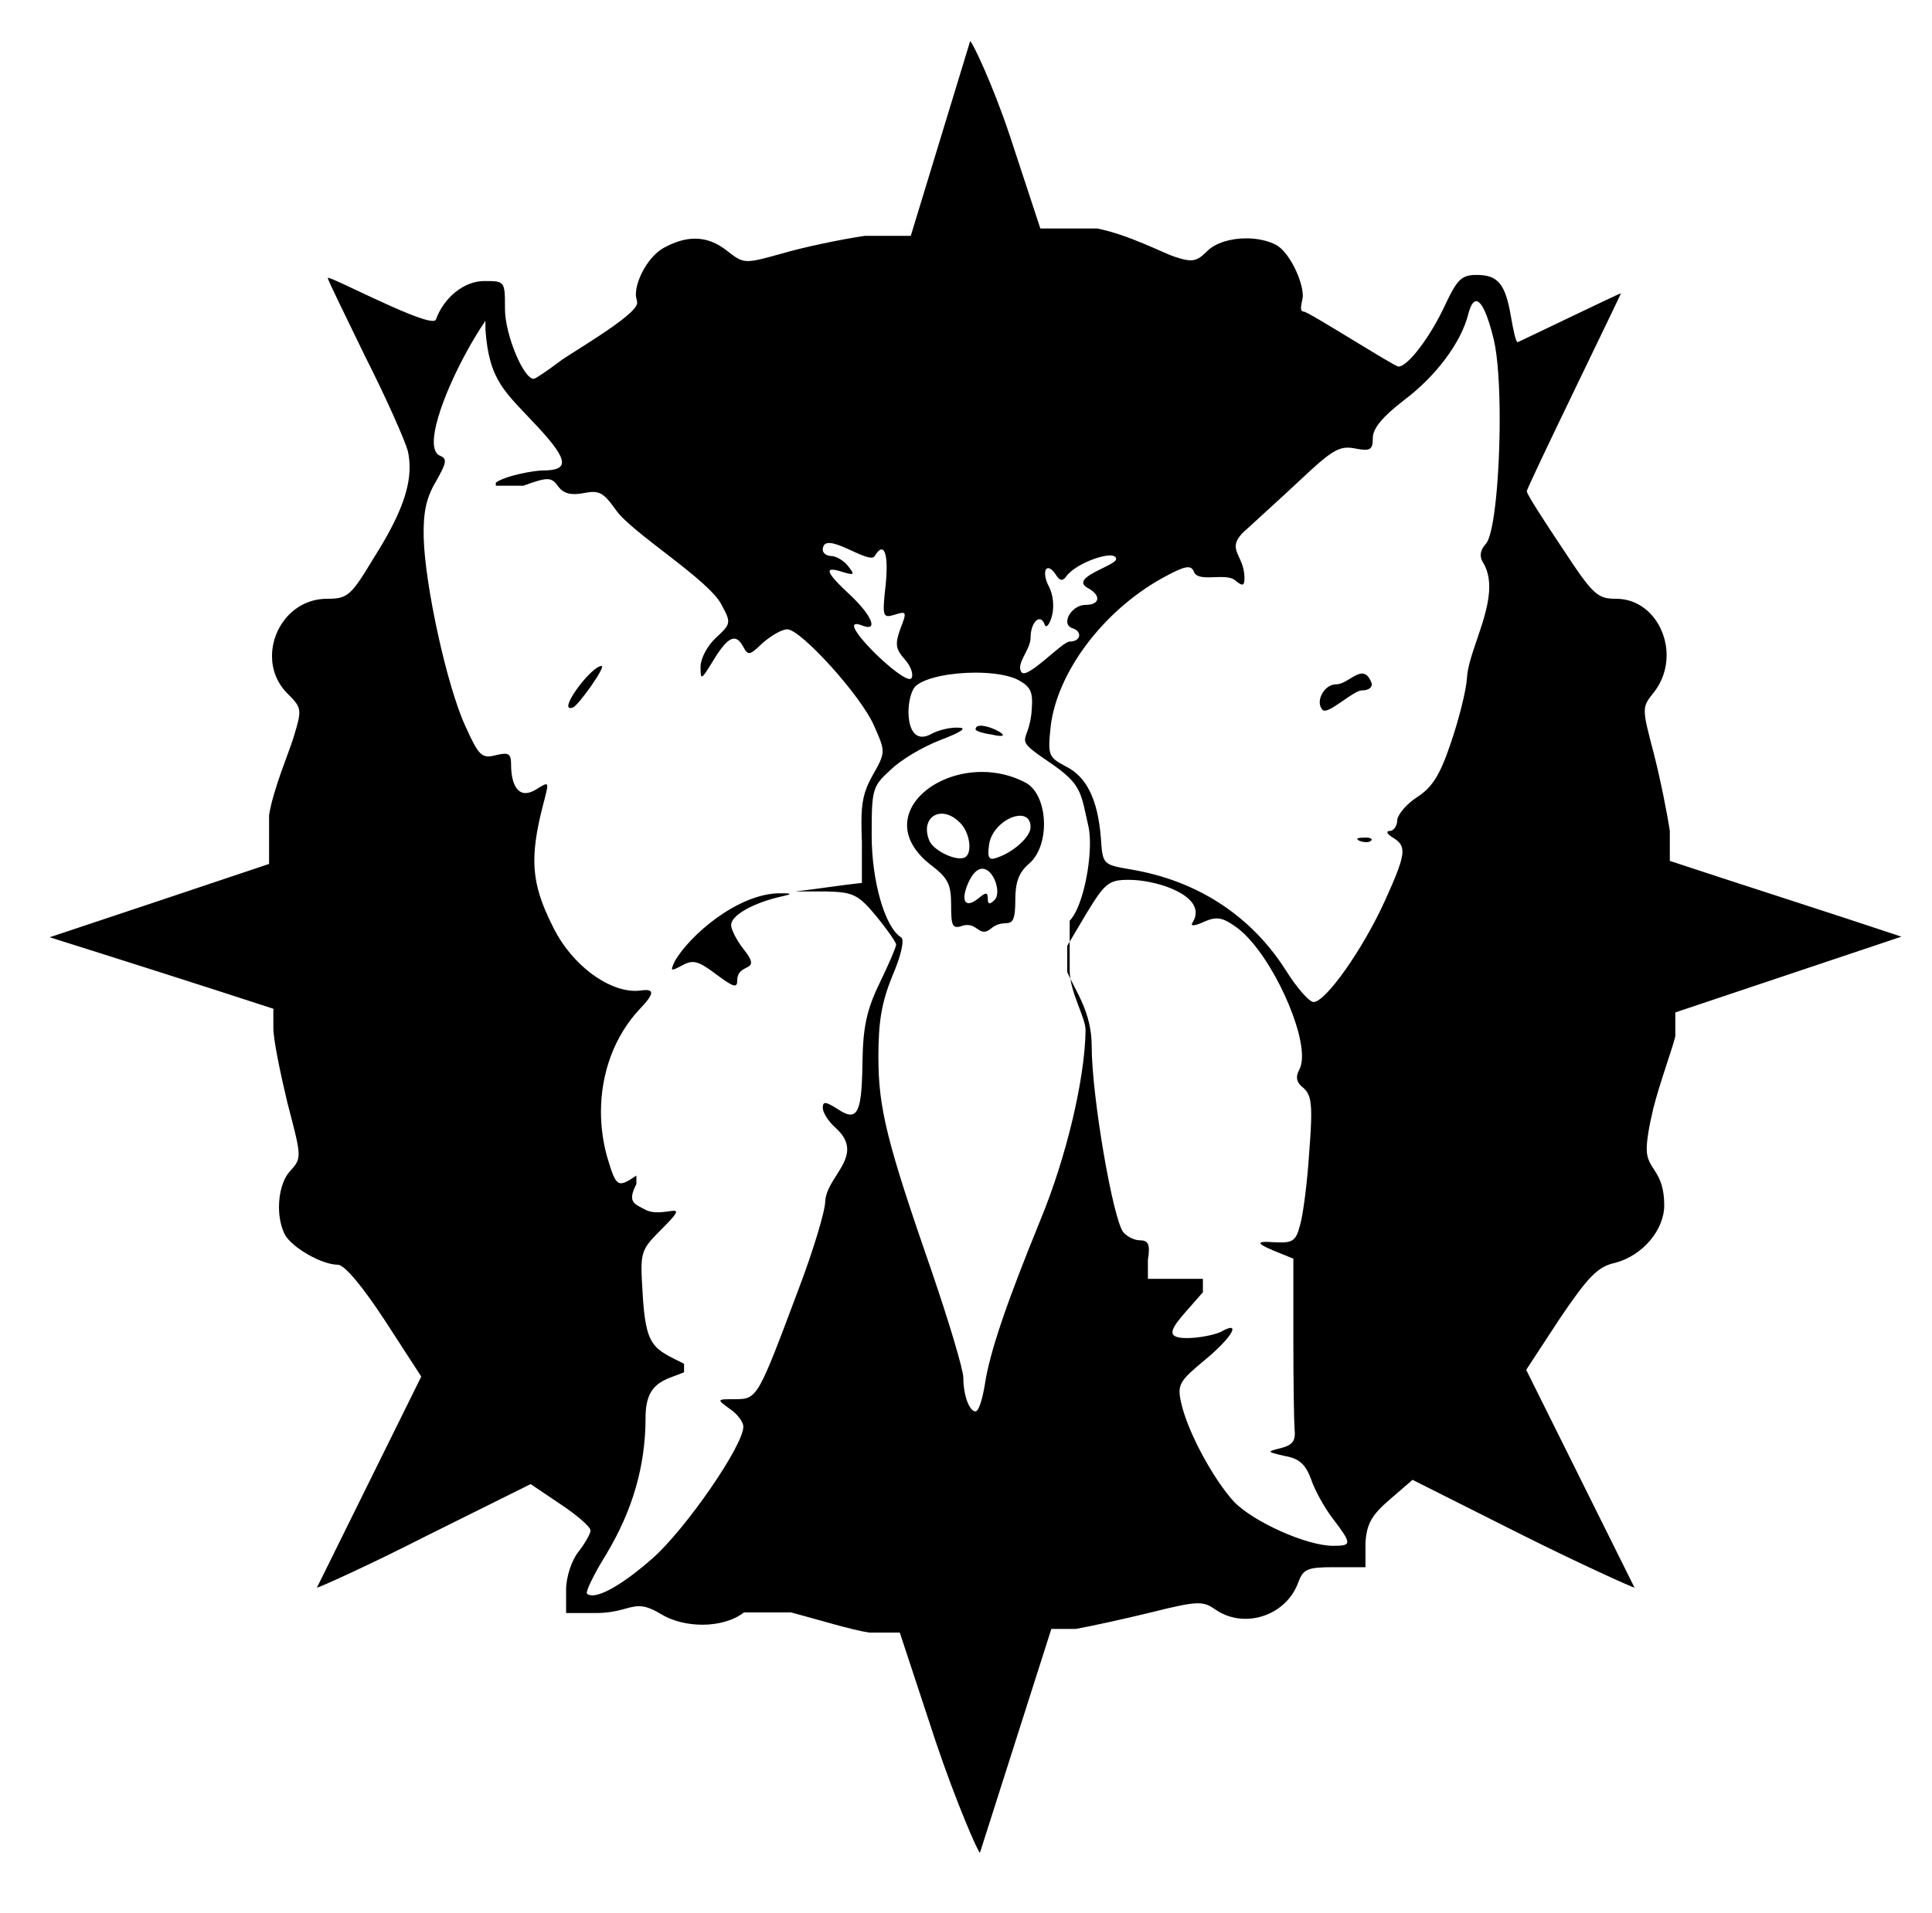
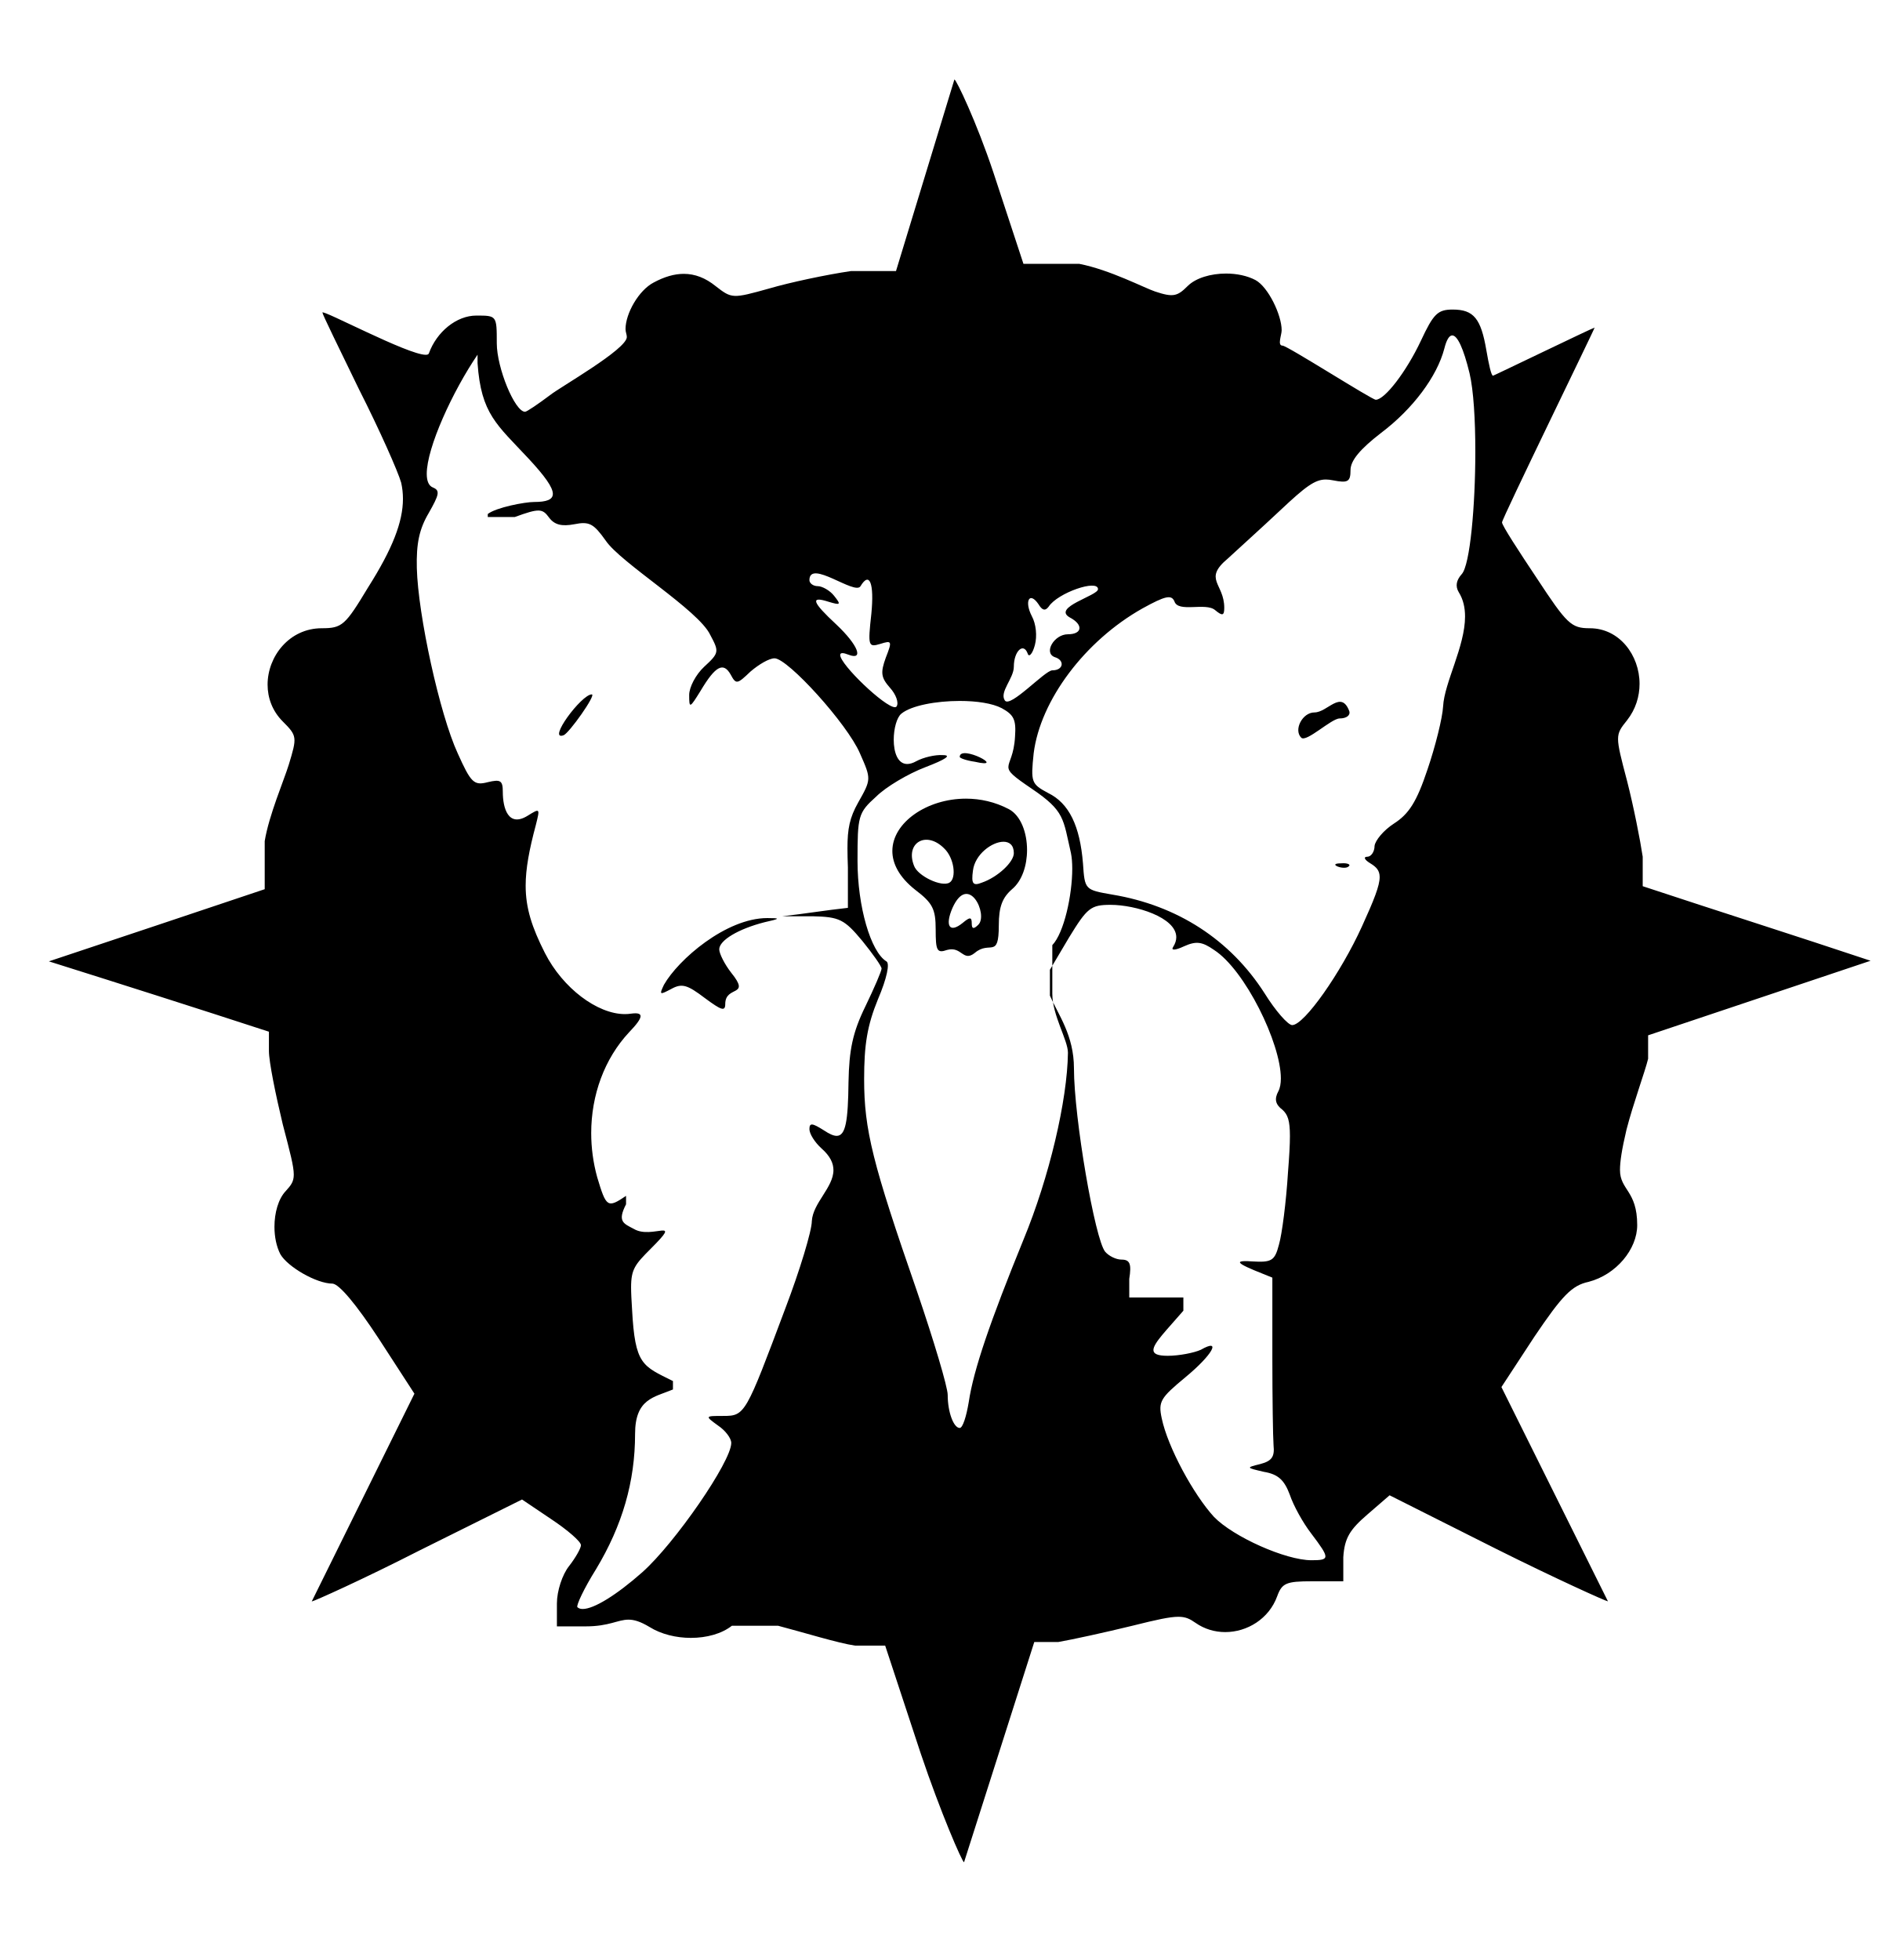
- <svg xmlns="http://www.w3.org/2000/svg" version="1.1" viewBox="-10 0 1010 1000">
+ <svg xmlns="http://www.w3.org/2000/svg" width="756.994" height="780.558" version="1.1" viewBox="-10 0 1010 1000">
  <path fill="currentColor" d="M783.387 178.914c0.398 0 53.216 -25.56 53.994 -25.56c0.354 0 -49.204 101.448 -49.204 103.496c0 1.667 9.185 15.708 18.533 29.73c15.974 24.281 18.21 26.518 28.114 26.518c15.768 0 26.44 14.356 26.44 29.548 c0 6.664 -2.054 13.489 -6.632 19.334c-3.195 3.994 -4.792 5.99 -4.792 10.024c0 4.033 1.597 10.104 4.792 22.244c3.515 13.738 7.028 31.63 8.307 40.256v15.655c39.765 13.164 81.405 26.368 121.086 39.616 c-39.403 13.206 -78.807 26.411 -118.211 39.616v12.461c-1.598 6.709 -7.986 23.961 -11.501 37.699c-2.495 10.566 -3.449 17.016 -3.449 21.373c0 10.796 9.152 10.884 9.152 29.319c0 12.818 -11.165 26.325 -25.831 30.139 c-8.945 1.917 -14.058 7.348 -28.754 29.073l-17.572 26.837l56.616 113.868c-0.959 0 -28.182 -12.271 -59.491 -27.926l-56.55 -28.435l-11.821 10.224c-9.265 7.987 -12.141 12.46 -12.779 22.684v12.78h-16.613 c-13.738 0 -15.975 0.958 -18.53 7.986c-4.342 11.94 -15.91 19.012 -27.591 19.012c-5.511 0 -11.046 -1.574 -15.859 -4.954c-2.952 -2.065 -5.153 -3.178 -9.062 -3.178c-4.552 0 -11.42 1.509 -24.485 4.775 c-14.377 3.515 -31.949 7.349 -39.297 8.626h-12.779l-37.323 117.025c-0.958 0 -12.518 -26.609 -23.061 -57.92l-18.85 -57.188h-15.975c-8.945 -1.277 -27.476 -7.028 -40.895 -10.543h-24.601 c-5.427 4.275 -13.477 6.435 -21.755 6.435c-7.806 0 -15.813 -1.92 -22.016 -5.796c-4.879 -2.927 -8.173 -3.89 -11.149 -3.89c-5.73 0 -10.285 3.57 -22.716 3.57h-15.336v-12.141 c0 -6.709 2.876 -15.335 6.39 -19.808c3.515 -4.474 6.391 -9.585 6.391 -11.183c0 -1.917 -7.029 -7.987 -15.655 -13.738l-15.655 -10.543l-54.633 27.157c-30.031 15.335 -56.171 27.031 -57.129 27.031l54.573 -110.418 l-18.85 -29.074c-12.141 -18.53 -21.086 -29.073 -24.601 -29.393c-8.626 0 -23.962 -8.945 -27.796 -15.655c-2.109 -4.088 -3.131 -9.319 -3.131 -14.548c0 -7.438 2.066 -14.871 6.007 -18.998 c2.818 -3.114 4.259 -4.921 4.259 -8.775c0 -4.448 -1.919 -11.625 -5.856 -26.688c-3.834 -15.975 -7.349 -33.227 -7.349 -38.978v-10.224c-38.705 -12.626 -77.894 -25.088 -116.933 -37.38 c38.273 -12.738 76.507 -25.517 114.696 -38.339v-25.559c2.236 -13.738 10.224 -32.269 12.78 -40.575c4.473 -14.696 4.473 -15.336 -3.195 -23.003c-5.566 -5.566 -8.055 -12.575 -8.055 -19.555 c0 -15.053 11.577 -29.967 28.821 -29.967c10.862 0 12.46 -1.597 24.601 -21.725c12.898 -20.38 18.507 -34.718 18.507 -47.053c0 -2.941 -0.319 -5.77 -0.935 -8.538c-1.598 -5.751 -11.502 -28.115 -22.364 -49.522 c-10.543 -21.725 -19.489 -39.935 -19.489 -40.895c0 -1.776 45.36 22.435 54.874 22.435c0.911 0 1.493 -0.222 1.676 -0.709c4.153 -11.502 14.696 -20.128 25.239 -20.128c10.863 0 10.863 0 10.863 14.696 c0 13.1 9.584 36.422 15.016 36.422c0.959 0 7.028 -4.153 13.419 -8.945c5.208 -4.167 40.667 -24.267 40.667 -30.774c0 -1.342 -0.688 -2.623 -0.688 -4.224c0 -8.266 7.015 -20.631 14.973 -24.747 c5.688 -3.062 10.977 -4.595 15.988 -4.595c5.965 0 11.536 2.171 16.919 6.512c8.626 6.71 8.945 6.71 28.435 1.278c10.862 -3.195 30.351 -7.349 43.45 -9.266h23.962l31.041 -101.819 c0.959 0 11.771 22.587 20.716 49.424l15.975 48.562h29.712c16.294 3.195 34.505 12.779 40.256 14.696c9.585 3.194 11.821 2.556 17.253 -2.876c4.339 -4.339 12.354 -6.672 20.426 -6.672 c5.6 0 11.227 1.122 15.676 3.478c6.701 3.63 13.891 18.484 13.891 26.65c0 2.599 -2.436 8.174 0.486 8.174c2.443 0 47.431 28.754 49.522 28.754c4.792 0 16.294 -15.016 23.961 -31.31 c6.71 -14.377 8.946 -16.614 16.934 -16.614c11.182 0 15.016 4.793 17.891 21.726c1.278 7.349 2.557 13.419 3.515 13.419zM270.927 223.003c-16.874 -18.124 -25.287 -23.678 -27.156 -50.799v-4.473 c-13.3 19.573 -26.994 49.398 -26.994 63.306c0 3.799 1.021 6.411 3.352 7.302c3.834 1.598 3.195 3.834 -2.236 13.418c-5.112 8.627 -6.709 16.294 -6.39 29.394c0.639 24.92 12.141 77.636 21.725 98.402 c7.029 15.655 8.627 17.252 15.975 15.335c6.71 -1.597 7.987 -0.958 7.987 5.112c0 8.766 2.926 18.997 13.1 12.779c6.709 -4.153 6.709 -4.153 4.473 4.793c-3.565 13.302 -5.424 23.308 -5.424 32.291 c0 11.945 3.286 22.083 10.216 35.76c9.52 18.742 27.903 32.498 42.514 32.498c1.08 0 2.14 -0.075 3.174 -0.229c7.028 -0.959 7.028 1.598 -0.959 9.904c-13.132 14.053 -20.116 33.422 -20.116 53.554 c0 7.788 1.045 15.69 3.184 23.442c4.792 15.975 5.431 16.613 15.335 9.904v4.473c-4.792 9.266 -1.277 10.224 4.153 13.1c9.698 5.818 26.468 -6.98 8.946 10.543c-8.262 8.261 -10.425 10.794 -10.425 20.527 c0 3.065 0.215 6.845 0.521 11.741c1.577 29.561 5.513 29.914 21.726 38.019v4.474c-9.904 4.153 -20.128 4.792 -20.128 23.642c0 25.24 -6.71 48.562 -20.767 71.885c-6.391 10.224 -10.544 19.17 -9.904 20.128 c0.661 0.661 1.626 0.98 2.856 0.98c5.901 0 17.899 -7.349 31.648 -19.511c17.252 -15.335 47.284 -58.786 47.284 -68.689c0 -2.557 -3.195 -6.71 -7.029 -9.266c-7.028 -5.112 -7.028 -5.112 2.876 -5.112 c11.501 0 11.82 -0.958 32.907 -57.188c7.668 -20.127 14.058 -41.214 14.058 -46.325c0.568 -9.674 11.484 -17.86 11.484 -27.101c0 -3.638 -1.691 -7.438 -6.373 -11.558c-3.515 -3.195 -6.39 -7.668 -6.39 -10.224 c0 -3.515 1.598 -3.195 7.668 0.639c2.822 1.882 5.05 2.939 6.805 2.939c4.798 0 6.061 -7.911 6.294 -28.498c0.319 -17.253 2.236 -26.518 8.946 -40.256c4.792 -9.904 8.626 -18.85 8.626 -20.128 s-4.792 -7.987 -10.224 -14.696c-9.585 -11.502 -12.141 -12.779 -26.518 -13.1h-15.975c11.592 -1.295 23.199 -3.211 34.824 -4.473v-21.405c-0.141 -3.87 -0.235 -7.213 -0.235 -10.183 c0 -10.515 1.183 -16.351 5.667 -24.322c7.028 -12.46 7.028 -12.46 0.958 -26.198c-6.709 -15.655 -38.339 -50.48 -45.367 -50.48c-2.875 0 -8.307 3.195 -12.779 7.029c-7.029 6.709 -7.668 7.028 -10.543 1.597 c-3.834 -6.709 -7.987 -4.792 -15.975 8.627c-5.751 9.265 -6.07 9.584 -6.07 2.236c0 -4.153 3.514 -10.863 7.987 -15.017c7.987 -7.348 7.987 -7.986 3.194 -16.933c-6.191 -13.159 -47.659 -38.264 -55.591 -50.159 c-6.39 -8.946 -8.626 -10.224 -16.613 -8.627c-6.709 1.278 -10.543 0.319 -13.419 -3.514c-3.514 -4.793 -5.111 -5.112 -18.211 -0.32h-14.377v-1.597c4.473 -3.515 19.809 -6.39 24.601 -6.39 c6.622 0 9.982 -1.205 9.982 -4.316c0 -3.494 -4.238 -9.393 -12.857 -18.688zM770.927 177.636c-3.228 -13.315 -6.456 -20.133 -9.201 -20.133c-1.602 0 -3.04 2.323 -4.218 7.034 c-3.833 14.696 -16.613 31.948 -33.546 44.728c-11.183 8.626 -16.294 14.696 -16.294 19.808c0 6.07 -1.278 7.029 -9.266 5.432c-1.377 -0.275 -2.631 -0.437 -3.846 -0.437c-5.833 0 -10.784 3.72 -24.269 16.411 c-10.544 9.904 -23.004 21.086 -27.796 25.559c-13.366 11.138 -1.917 13.168 -1.917 26.198c0 4.153 -0.958 4.473 -4.792 1.278c-5.037 -4.406 -19.816 1.569 -21.726 -4.793c-1.598 -3.514 -4.792 -2.875 -16.933 3.834 c-30.671 17.253 -54.313 48.882 -57.828 76.997c-1.597 15.335 -1.277 16.294 7.668 21.086c11.183 5.432 16.934 17.572 18.53 37.381c0.959 14.058 0.959 14.058 15.655 16.613c34.505 5.751 62.62 23.962 80.831 52.395 c5.75 9.266 12.46 16.934 14.696 16.934c6.39 0 25.878 -27.796 37.06 -52.397c6.491 -14.243 9.421 -21.67 9.421 -26.24c0 -3.529 -1.747 -5.357 -4.948 -7.306c-3.194 -1.917 -3.834 -3.515 -1.598 -3.515 c1.917 0 3.834 -2.556 3.834 -5.751c0.319 -2.875 4.793 -8.307 10.224 -11.821c7.987 -5.111 12.141 -11.501 17.892 -28.754c4.153 -12.141 7.987 -27.476 8.307 -33.546c0.665 -12.65 11.665 -31.835 11.665 -47.782 c0 -4.666 -0.941 -9.054 -3.358 -12.921c-1.917 -3.195 -1.277 -6.39 1.598 -9.585c4.438 -4.842 7.221 -36.437 7.221 -65.18c0 -16.776 -0.948 -32.581 -3.067 -41.529zM447.284 290.734 c-2.886 5.055 -27.156 -14.565 -27.156 -3.194c0 1.598 1.917 3.194 4.473 3.194c2.236 0 6.39 2.237 8.626 5.112c3.834 4.792 3.515 5.111 -2.875 3.195c-9.904 -3.195 -8.945 0 4.153 12.14 c11.502 10.863 14.696 19.17 6.39 15.975c-1.439 -0.576 -2.49 -0.839 -3.205 -0.839c-0.836 0 -1.212 0.359 -1.212 0.998c0 5.069 23.711 27.734 29.084 27.734c0.411 0 0.715 -0.133 0.893 -0.417 c1.277 -1.917 -0.319 -6.39 -3.515 -9.904c-4.792 -5.432 -5.111 -7.987 -2.236 -15.975c3.515 -8.945 3.195 -9.265 -2.875 -7.349c-6.391 1.917 -6.71 1.278 -4.793 -15.974 c1.598 -16.294 -0.958 -22.684 -5.751 -14.697zM573.482 292.332c0 -5.431 -21.405 1.917 -26.198 9.266c-1.917 2.556 -3.514 1.917 -5.431 -1.278c-4.793 -7.028 -7.668 -1.598 -3.515 6.39 c2.236 4.153 2.875 10.543 1.598 15.336c-1.278 4.792 -3.195 6.709 -3.834 4.473c-2.236 -6.07 -7.349 -1.278 -7.349 7.028c0 6.209 -7.78 13.41 -4.792 17.892c2.723 4.356 21.318 -15.975 25.239 -15.975 c6.07 0 6.71 -5.431 1.278 -7.028c-6.07 -2.236 -0.319 -12.141 7.028 -12.141c7.668 0 8.307 -5.112 0.959 -8.945c-9.499 -5.43 15.016 -11.526 15.016 -15.017zM522.364 355.591 c-5.03 -2.647 -13.516 -3.869 -22.365 -3.869c-12.511 0 -25.75 2.441 -30.989 6.745c-2.469 1.976 -4.08 8.025 -4.08 13.874c0 6.57 2.033 12.887 7.17 12.887c1.396 0 3.021 -0.467 4.897 -1.521 c3.515 -1.917 9.904 -3.515 14.058 -3.195c4.792 0 1.598 2.237 -9.266 6.391c-9.265 3.514 -21.086 10.543 -26.198 15.654c-9.584 8.626 -9.903 10.224 -9.903 34.185c0 24.281 7.028 48.243 15.335 53.355 c1.917 0.959 0.319 8.946 -4.473 20.128c-5.751 14.058 -7.349 24.281 -7.349 42.492c0 26.837 4.474 44.728 28.115 112.779c8.945 26.198 16.294 50.799 16.294 54.952c0 9.266 3.195 17.572 6.39 17.572 c1.598 0 3.515 -6.07 4.793 -13.738c2.556 -17.253 11.501 -43.131 29.073 -86.262c13.738 -33.227 23.322 -74.122 23.642 -99.361c0 -6.709 -8.307 -19.856 -8.307 -31.31v-25.879c6.255 -6.516 10.597 -26.639 10.597 -40.596 c0 -3.152 -0.222 -5.99 -0.692 -8.286c-4.231 -18.345 -3.153 -22.253 -20.767 -34.185c-9.826 -6.656 -12.472 -8.896 -12.472 -11.607c0 -2.89 3.005 -6.313 3.526 -16.188c0.639 -8.946 -0.64 -11.502 -7.029 -15.017 zM613.419 482.428c1.143 -1.809 1.658 -3.533 1.658 -5.164c0 -10.586 -21.749 -17.2 -34.885 -17.2c-10.544 0 -12.461 1.598 -22.045 17.253l-10.224 17.252v13.738c4.473 10.224 12.779 21.086 12.779 38.658 c0 26.198 11.182 91.055 16.613 97.444c1.917 2.236 5.751 4.153 8.626 4.153c4.474 0 5.432 2.236 4.153 10.224v9.904h28.754v7.028c-8.811 10.245 -15.913 17.205 -15.913 20.88c0 2.055 2.221 3.082 7.606 3.082 c6.07 0 14.058 -1.598 17.572 -3.195c11.182 -6.39 6.39 2.557 -8.307 14.696c-13.099 10.863 -14.377 12.78 -12.46 21.726c3.194 15.336 16.933 40.575 27.795 52.397c10.224 10.543 38.02 23.003 51.758 23.003 c9.904 0 9.904 -0.958 0 -14.058c-4.473 -5.751 -9.585 -15.016 -11.502 -20.767c-2.875 -7.668 -6.07 -10.862 -13.738 -12.141c-9.584 -2.236 -9.584 -2.236 -1.917 -4.153c6.07 -1.598 7.668 -3.834 7.029 -9.904 c-0.319 -4.153 -0.639 -25.239 -0.639 -46.326v-42.812c-14.377 -5.75 -24.281 -9.584 -10.863 -8.626c10.543 0.64 12.141 -0.319 14.377 -8.945c1.598 -5.432 3.834 -22.684 4.793 -38.339 c0.674 -8.541 1.032 -14.71 1.032 -19.286c0 -8.433 -1.216 -11.455 -3.908 -13.94c-3.834 -2.876 -4.473 -5.751 -2.236 -9.904c0.906 -1.729 1.323 -4.058 1.323 -6.829c0 -18.732 -19.088 -57.675 -35.509 -68.251 c-6.39 -4.473 -9.584 -4.792 -15.974 -1.917c-4.793 2.236 -7.029 2.236 -5.751 0.319zM289.457 369.968c-8.844 3.121 9.506 -21.725 15.016 -21.725c2.557 0 -12.141 20.767 -15.016 21.725zM342.812 502.556 c7.562 -13.343 32.998 -35.463 54.952 -35.463c7.029 0 7.029 0.319 -1.598 2.236c-13.737 3.515 -23.961 9.585 -23.961 14.377c0 2.236 2.875 7.987 6.39 12.46c10.648 13.155 -3.195 6.471 -3.195 16.613 c0 4.153 -2.236 3.195 -10.862 -3.194c-9.266 -7.029 -12.141 -7.987 -17.892 -4.793c-6.07 3.195 -6.39 3.195 -3.834 -2.236zM688.499 357.827c6.966 0 14.181 -12.237 18.53 -0.639 c0.639 2.236 -1.598 3.834 -5.112 3.834c-4.453 0 -17.747 12.924 -20.447 10.224c-4.153 -4.153 0.639 -13.419 7.029 -13.419zM702.556 438.02c-7.782 0 1.792 3.959 4.154 1.597 c1.277 -0.958 -0.64 -1.917 -4.154 -1.597zM500 381.47c0 -6.913 25.803 6.669 7.987 2.556c-4.473 -0.639 -7.987 -1.917 -7.987 -2.556zM476.358 452.077c-8.57 -6.767 -12.16 -13.932 -12.16 -20.615 c0 -15.144 18.425 -27.822 39.112 -27.822c7.591 0 15.486 1.707 22.888 5.626c6.273 3.392 9.578 12.452 9.578 21.642c0 8.126 -2.583 16.352 -7.98 20.85c-5.112 4.474 -7.029 9.266 -7.029 19.17 c0 18.26 -4.763 7.824 -12.779 14.696c-6.281 5.025 -6.861 -3.733 -14.696 -1.598c-5.432 1.917 -6.07 0.319 -6.07 -10.862c0 -10.862 -1.598 -14.058 -10.862 -21.086zM491.693 430.032 c-9.585 -9.585 -20.767 -2.876 -15.975 9.265c1.917 5.432 14.697 11.502 18.851 8.946c3.833 -2.236 2.556 -13.1 -2.876 -18.211zM528.754 432.588c0 -4.253 -2.346 -6.05 -5.498 -6.05 c-6.084 0 -15.175 6.688 -16.227 15.315c-0.959 7.028 0 8.307 4.792 6.39c8.307 -2.876 16.933 -10.863 16.933 -15.655zM509.904 470.607c5.348 -5.35 -5.232 -27.777 -13.738 -8.946 c-4.153 9.585 -1.597 13.738 5.432 7.987c3.834 -3.194 4.792 -3.194 4.792 0.319c0 2.876 0.959 3.195 3.515 0.64z" />
</svg>
